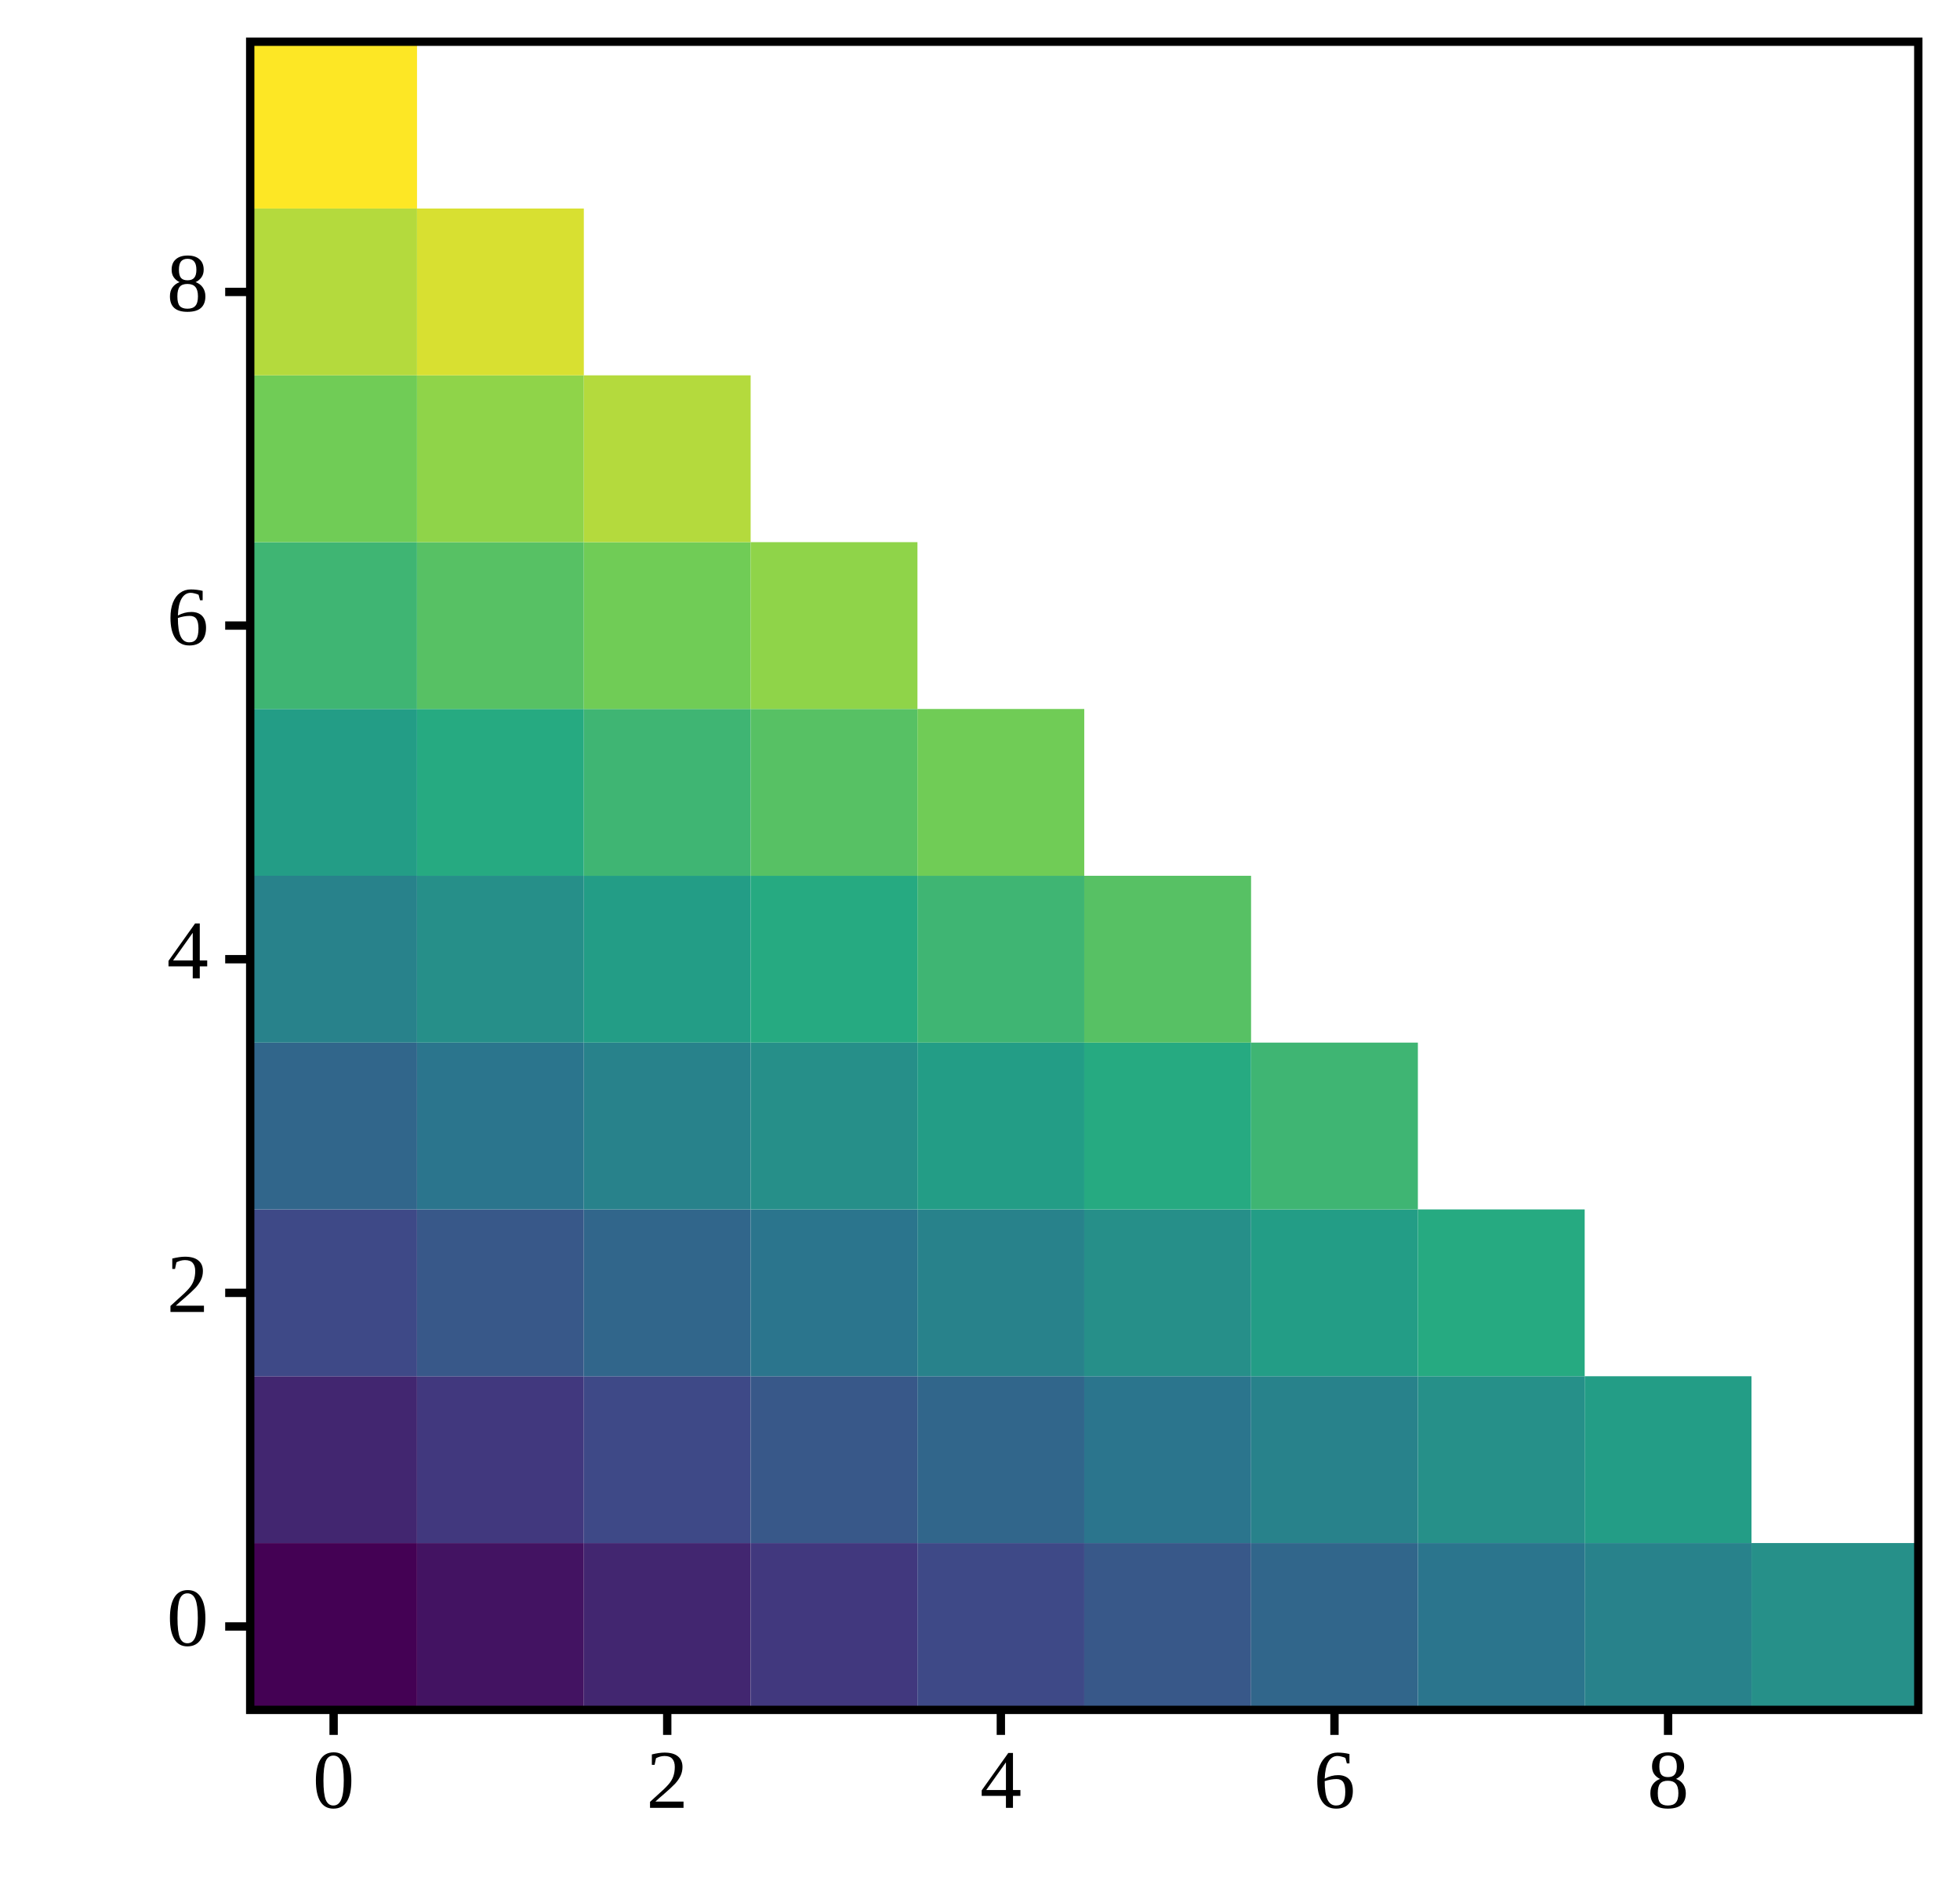
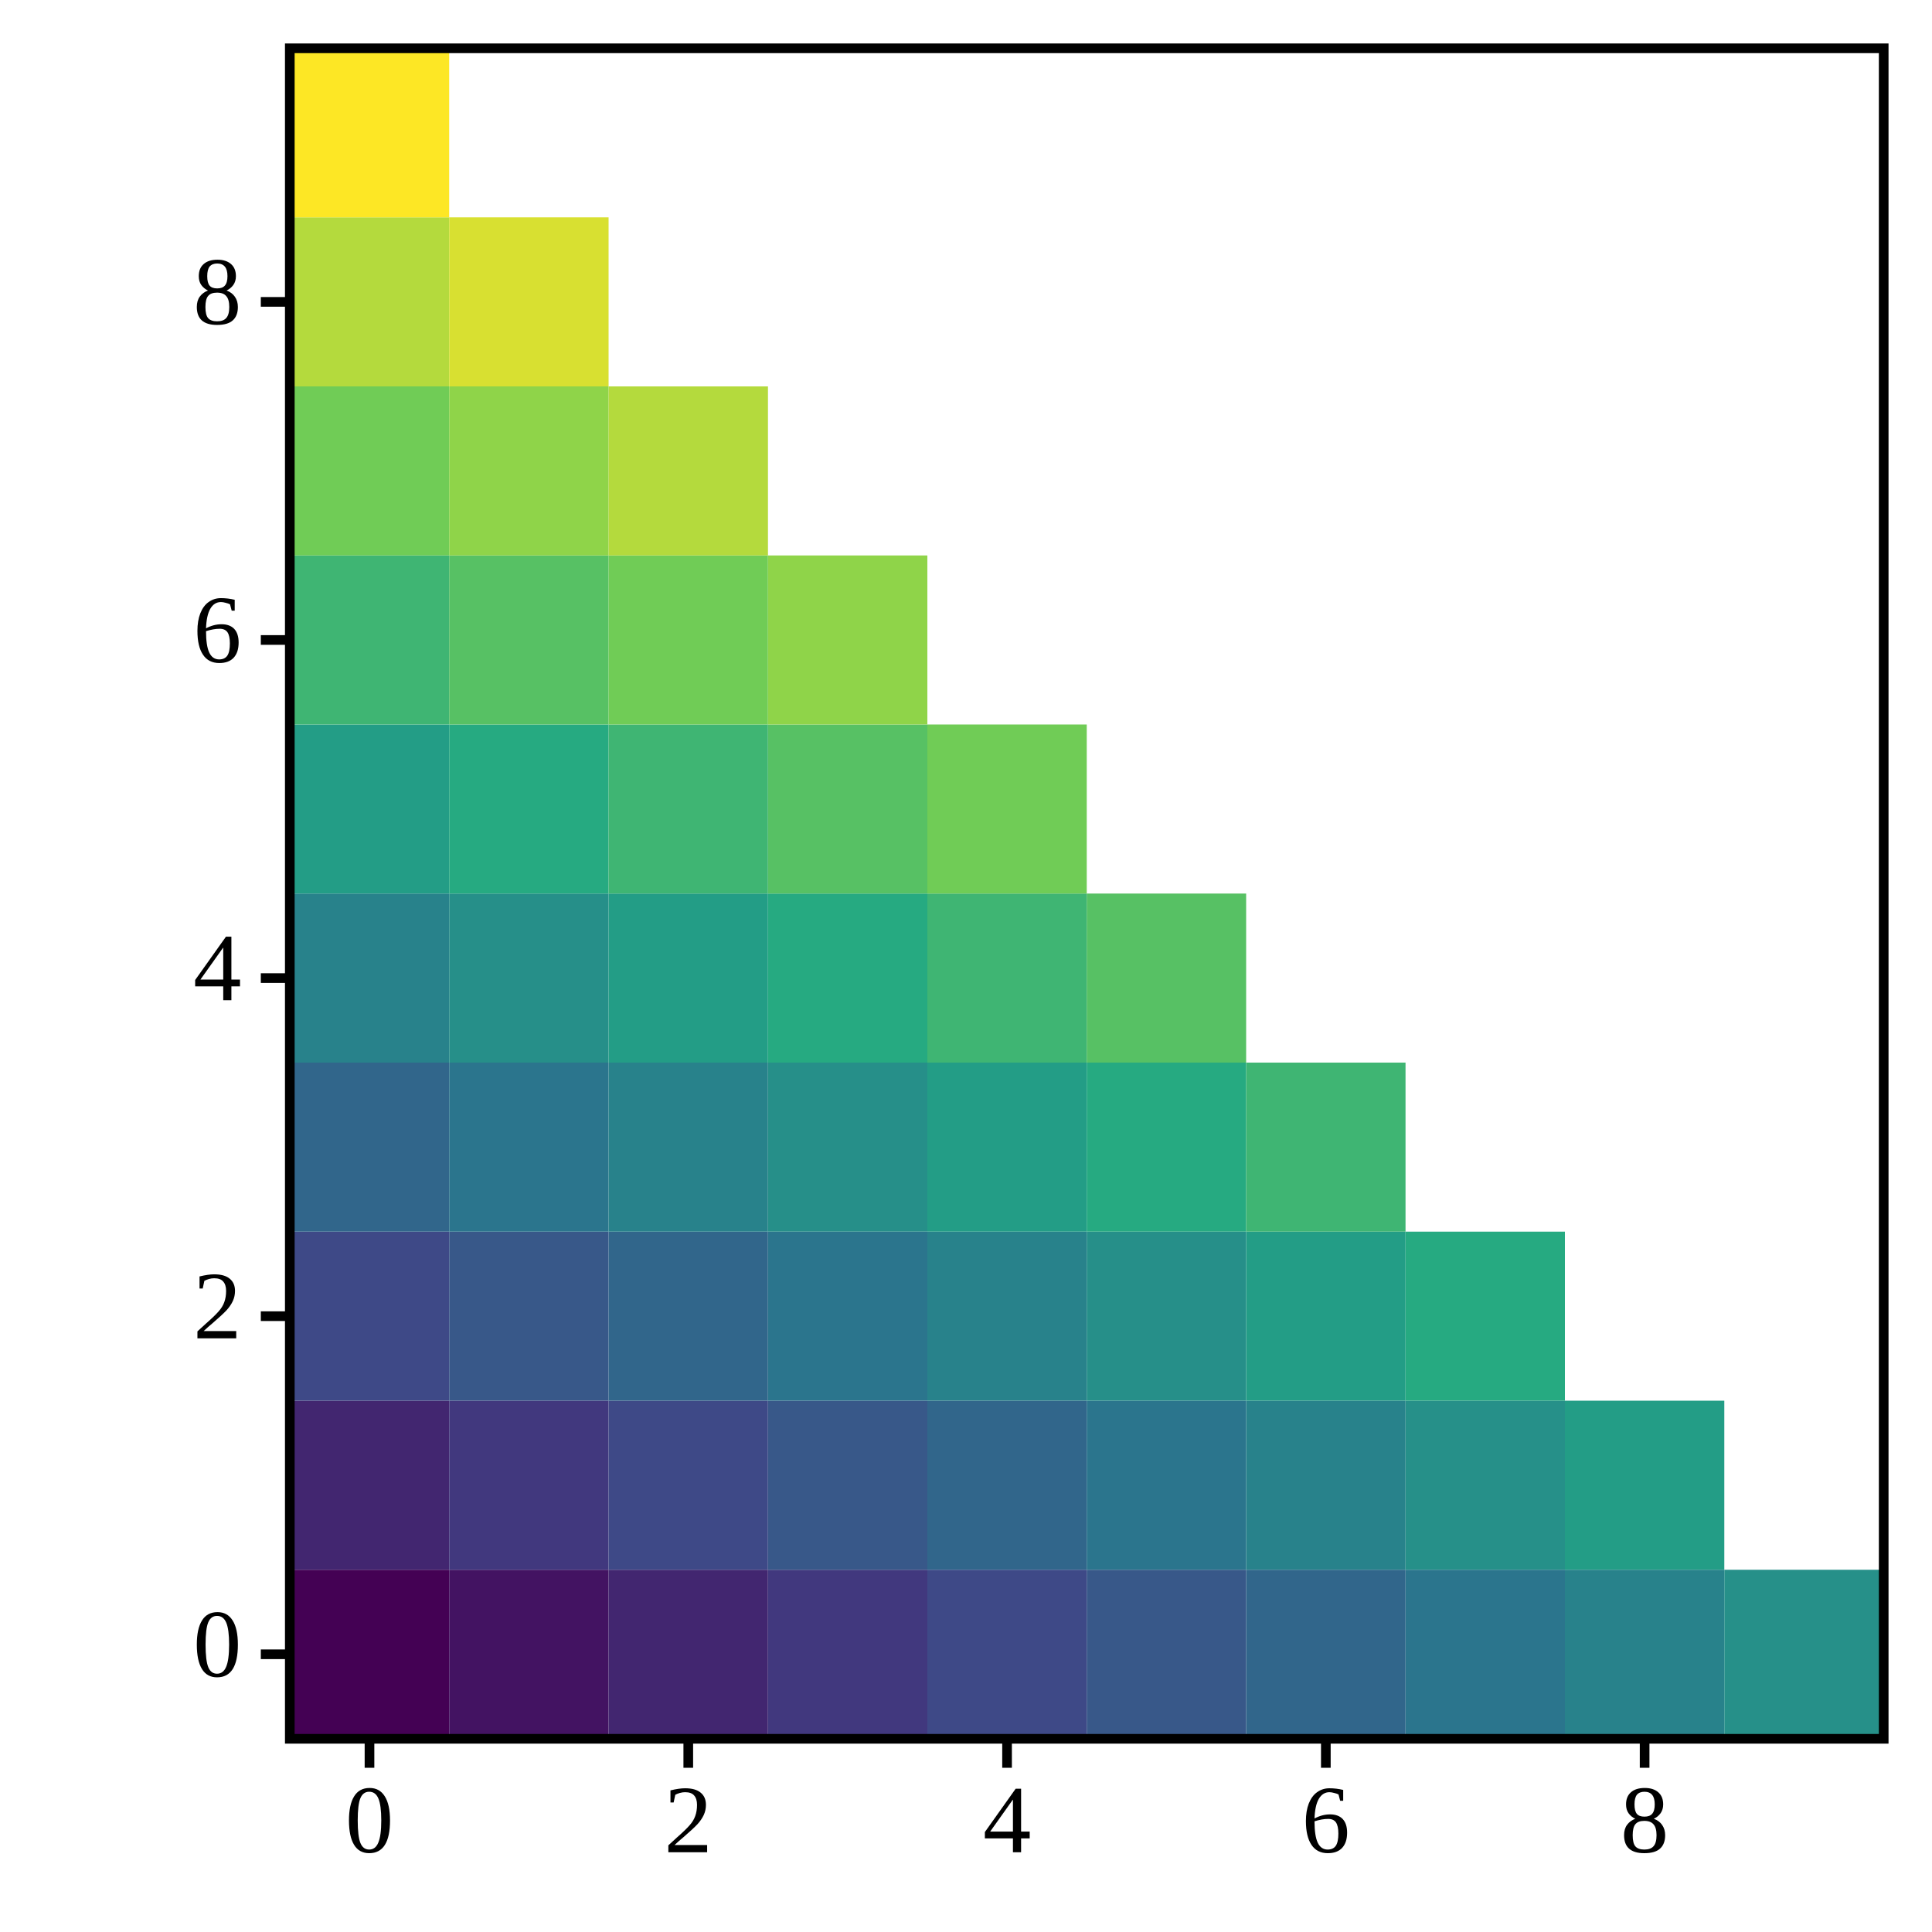
- <svg xmlns="http://www.w3.org/2000/svg" viewBox="-30 -5 235 225" height="100%" width="100%" id="id0000000084">
-   <g id="id0000000085">
-     <g clip-path="url(#id0000000085clipper)" style="pointer-events: all; " vector-effect="non-scaling-stroke" fill="none" class="area" id="id0000000086">
-       <g stroke-width="0" id="id0000000088">
-         <polygon points="0,200 0,180 20,180 20,200 " fill="rgb( 68, 1, 84 )" stroke-width="0" id="id0000000089" class="rectangle" />
-         <polygon points="20,200 20,180 40,180 40,200 " fill="rgb( 67, 19, 98 )" stroke-width="0" id="id0000000090" class="rectangle" />
-         <polygon points="40,200 40,180 60,180 60,200 " fill="rgb( 66, 38, 112 )" stroke-width="0" id="id0000000091" class="rectangle" />
-         <polygon points="60,200 60,180 80,180 80,200 " fill="rgb( 65, 56, 126 )" stroke-width="0" id="id0000000092" class="rectangle" />
-         <polygon points="80,200 80,180 100,180 100,200 " fill="rgb( 62, 73, 135 )" stroke-width="0" id="id0000000093" class="rectangle" />
-         <polygon points="100,200 100,180 120,180 120,200 " fill="rgb( 56, 88, 137 )" stroke-width="0" id="id0000000094" class="rectangle" />
-         <polygon points="120,200 120,180 140,180 140,200 " fill="rgb( 49, 102, 139 )" stroke-width="0" id="id0000000095" class="rectangle" />
-         <polygon points="140,200 140,180 160,180 160,200 " fill="rgb( 43, 117, 141 )" stroke-width="0" id="id0000000096" class="rectangle" />
-         <polygon points="160,200 160,180 180,180 180,200 " fill="rgb( 40, 130, 139 )" stroke-width="0" id="id0000000097" class="rectangle" />
-         <polygon points="180,200 180,180 200,180 200,200 " fill="rgb( 38, 144, 137 )" stroke-width="0" id="id0000000098" class="rectangle" />
-         <polygon points="0,180 0,160 20,160 20,180 " fill="rgb( 66, 38, 112 )" stroke-width="0" id="id0000000099" class="rectangle" />
-         <polygon points="20,180 20,160 40,160 40,180 " fill="rgb( 65, 56, 126 )" stroke-width="0" id="id0000000100" class="rectangle" />
-         <polygon points="40,180 40,160 60,160 60,180 " fill="rgb( 62, 73, 135 )" stroke-width="0" id="id0000000101" class="rectangle" />
-         <polygon points="60,180 60,160 80,160 80,180 " fill="rgb( 56, 88, 137 )" stroke-width="0" id="id0000000102" class="rectangle" />
-         <polygon points="80,180 80,160 100,160 100,180 " fill="rgb( 49, 102, 139 )" stroke-width="0" id="id0000000103" class="rectangle" />
-         <polygon points="100,180 100,160 120,160 120,180 " fill="rgb( 43, 117, 141 )" stroke-width="0" id="id0000000104" class="rectangle" />
-         <polygon points="120,180 120,160 140,160 140,180 " fill="rgb( 40, 130, 139 )" stroke-width="0" id="id0000000105" class="rectangle" />
-         <polygon points="140,180 140,160 160,160 160,180 " fill="rgb( 38, 144, 137 )" stroke-width="0" id="id0000000106" class="rectangle" />
-         <polygon points="160,180 160,160 180,160 180,180 " fill="rgb( 35, 157, 134 )" stroke-width="0" id="id0000000107" class="rectangle" />
-         <polygon points="0,160 0,140 20,140 20,160 " fill="rgb( 62, 73, 135 )" stroke-width="0" id="id0000000108" class="rectangle" />
-         <polygon points="20,160 20,140 40,140 40,160 " fill="rgb( 56, 88, 137 )" stroke-width="0" id="id0000000109" class="rectangle" />
-         <polygon points="40,160 40,140 60,140 60,160 " fill="rgb( 49, 102, 139 )" stroke-width="0" id="id0000000110" class="rectangle" />
-         <polygon points="60,160 60,140 80,140 80,160 " fill="rgb( 43, 117, 141 )" stroke-width="0" id="id0000000111" class="rectangle" />
-         <polygon points="80,160 80,140 100,140 100,160 " fill="rgb( 40, 130, 139 )" stroke-width="0" id="id0000000112" class="rectangle" />
-         <polygon points="100,160 100,140 120,140 120,160 " fill="rgb( 38, 143, 137 )" stroke-width="0" id="id0000000113" class="rectangle" />
-         <polygon points="120,160 120,140 140,140 140,160 " fill="rgb( 35, 157, 134 )" stroke-width="0" id="id0000000114" class="rectangle" />
-         <polygon points="140,160 140,140 160,140 160,160 " fill="rgb( 38, 170, 129 )" stroke-width="0" id="id0000000115" class="rectangle" />
-         <polygon points="0,140 0,120 20,120 20,140 " fill="rgb( 49, 102, 139 )" stroke-width="0" id="id0000000116" class="rectangle" />
-         <polygon points="20,140 20,120 40,120 40,140 " fill="rgb( 43, 117, 141 )" stroke-width="0" id="id0000000117" class="rectangle" />
-         <polygon points="40,140 40,120 60,120 60,140 " fill="rgb( 40, 130, 139 )" stroke-width="0" id="id0000000118" class="rectangle" />
-         <polygon points="60,140 60,120 80,120 80,140 " fill="rgb( 38, 143, 137 )" stroke-width="0" id="id0000000119" class="rectangle" />
-         <polygon points="80,140 80,120 100,120 100,140 " fill="rgb( 35, 157, 134 )" stroke-width="0" id="id0000000120" class="rectangle" />
-         <polygon points="100,140 100,120 120,120 120,140 " fill="rgb( 38, 170, 129 )" stroke-width="0" id="id0000000121" class="rectangle" />
-         <polygon points="120,140 120,120 140,120 140,140 " fill="rgb( 63, 181, 115 )" stroke-width="0" id="id0000000122" class="rectangle" />
-         <polygon points="0,120 0,100 20,100 20,120 " fill="rgb( 40, 130, 139 )" stroke-width="0" id="id0000000123" class="rectangle" />
-         <polygon points="20,120 20,100 40,100 40,120 " fill="rgb( 38, 143, 137 )" stroke-width="0" id="id0000000124" class="rectangle" />
-         <polygon points="40,120 40,100 60,100 60,120 " fill="rgb( 35, 157, 134 )" stroke-width="0" id="id0000000125" class="rectangle" />
-         <polygon points="60,120 60,100 80,100 80,120 " fill="rgb( 38, 170, 129 )" stroke-width="0" id="id0000000126" class="rectangle" />
-         <polygon points="80,120 80,100 100,100 100,120 " fill="rgb( 63, 181, 115 )" stroke-width="0" id="id0000000127" class="rectangle" />
-         <polygon points="100,120 100,100 120,100 120,120 " fill="rgb( 87, 193, 100 )" stroke-width="0" id="id0000000128" class="rectangle" />
-         <polygon points="0,100 0,80 20,80 20,100 " fill="rgb( 35, 157, 134 )" stroke-width="0" id="id0000000129" class="rectangle" />
-         <polygon points="20,100 20,80 40,80 40,100 " fill="rgb( 38, 170, 129 )" stroke-width="0" id="id0000000130" class="rectangle" />
-         <polygon points="40,100 40,80 60,80 60,100 " fill="rgb( 63, 181, 115 )" stroke-width="0" id="id0000000131" class="rectangle" />
-         <polygon points="60,100 60,80 80,80 80,100 " fill="rgb( 87, 193, 100 )" stroke-width="0" id="id0000000132" class="rectangle" />
-         <polygon points="80,100 80,80 100,80 100,100 " fill="rgb( 112, 204, 86 )" stroke-width="0" id="id0000000133" class="rectangle" />
-         <polygon points="0,80 0,60 20,60 20,80 " fill="rgb( 63, 181, 115 )" stroke-width="0" id="id0000000134" class="rectangle" />
-         <polygon points="20,80 20,60 40,60 40,80 " fill="rgb( 87, 193, 100 )" stroke-width="0" id="id0000000135" class="rectangle" />
-         <polygon points="40,80 40,60 60,60 60,80 " fill="rgb( 112, 204, 86 )" stroke-width="0" id="id0000000136" class="rectangle" />
-         <polygon points="60,80 60,60 80,60 80,80 " fill="rgb( 143, 212, 73 )" stroke-width="0" id="id0000000137" class="rectangle" />
-         <polygon points="0,60 0,40 20,40 20,60 " fill="rgb( 112, 204, 86 )" stroke-width="0" id="id0000000138" class="rectangle" />
-         <polygon points="20,60 20,40 40,40 40,60 " fill="rgb( 143, 212, 73 )" stroke-width="0" id="id0000000139" class="rectangle" />
-         <polygon points="40,60 40,40 60,40 60,60 " fill="rgb( 180, 218, 61 )" stroke-width="0" id="id0000000140" class="rectangle" />
-         <polygon points="0,40 0,20 20,20 20,40 " fill="rgb( 180, 218, 61 )" stroke-width="0" id="id0000000141" class="rectangle" />
-         <polygon points="20,40 20,20 40,20 40,40 " fill="rgb( 216, 224, 49 )" stroke-width="0" id="id0000000142" class="rectangle" />
-         <polygon points="0,20 0,0 20,0 20,20 " fill="rgb( 253, 231, 37 )" stroke-width="0" id="id0000000143" class="rectangle" />
+ <svg xmlns="http://www.w3.org/2000/svg" viewBox="0 0 200 200" height="100%" width="100%" id="id0000000087">
+   <g id="id0000000091">
+     <g id="id0000000088">
+       <g clip-path="url(#id0000000088clipper)" style="pointer-events: all; " vector-effect="non-scaling-stroke" fill="none" class="area" id="id0000000089">
+         <g stroke-width="0" id="id0000000092">
+           <polygon points="30,180 30,162.5 46.5,162.5 46.5,180 " fill="rgb( 68, 1, 84 )" stroke-width="0" id="id0000000093" class="rectangle" />
+           <polygon points="46.5,180 46.5,162.5 63,162.5 63,180 " fill="rgb( 67, 19, 98 )" stroke-width="0" id="id0000000094" class="rectangle" />
+           <polygon points="63,180 63,162.5 79.5,162.5 79.5,180 " fill="rgb( 66, 38, 112 )" stroke-width="0" id="id0000000095" class="rectangle" />
+           <polygon points="79.5,180 79.5,162.5 96,162.5 96,180 " fill="rgb( 65, 56, 126 )" stroke-width="0" id="id0000000096" class="rectangle" />
+           <polygon points="96,180 96,162.5 112.5,162.5 112.5,180 " fill="rgb( 62, 73, 135 )" stroke-width="0" id="id0000000097" class="rectangle" />
+           <polygon points="112.5,180 112.5,162.5 129,162.5 129,180 " fill="rgb( 56, 88, 137 )" stroke-width="0" id="id0000000098" class="rectangle" />
+           <polygon points="129,180 129,162.5 145.5,162.5 145.5,180 " fill="rgb( 49, 102, 139 )" stroke-width="0" id="id0000000099" class="rectangle" />
+           <polygon points="145.5,180 145.5,162.5 162,162.5 162,180 " fill="rgb( 43, 117, 141 )" stroke-width="0" id="id0000000100" class="rectangle" />
+           <polygon points="162,180 162,162.5 178.5,162.5 178.5,180 " fill="rgb( 40, 130, 139 )" stroke-width="0" id="id0000000101" class="rectangle" />
+           <polygon points="178.5,180 178.5,162.5 195,162.5 195,180 " fill="rgb( 38, 144, 137 )" stroke-width="0" id="id0000000102" class="rectangle" />
+           <polygon points="30,162.5 30,145 46.5,145 46.5,162.5 " fill="rgb( 66, 38, 112 )" stroke-width="0" id="id0000000103" class="rectangle" />
+           <polygon points="46.5,162.5 46.5,145 63,145 63,162.5 " fill="rgb( 65, 56, 126 )" stroke-width="0" id="id0000000104" class="rectangle" />
+           <polygon points="63,162.5 63,145 79.5,145 79.5,162.5 " fill="rgb( 62, 73, 135 )" stroke-width="0" id="id0000000105" class="rectangle" />
+           <polygon points="79.5,162.5 79.5,145 96,145 96,162.5 " fill="rgb( 56, 88, 137 )" stroke-width="0" id="id0000000106" class="rectangle" />
+           <polygon points="96,162.5 96,145 112.5,145 112.5,162.5 " fill="rgb( 49, 102, 139 )" stroke-width="0" id="id0000000107" class="rectangle" />
+           <polygon points="112.5,162.5 112.5,145 129,145 129,162.5 " fill="rgb( 43, 117, 141 )" stroke-width="0" id="id0000000108" class="rectangle" />
+           <polygon points="129,162.5 129,145 145.5,145 145.5,162.5 " fill="rgb( 40, 130, 139 )" stroke-width="0" id="id0000000109" class="rectangle" />
+           <polygon points="145.5,162.5 145.5,145 162,145 162,162.5 " fill="rgb( 38, 144, 137 )" stroke-width="0" id="id0000000110" class="rectangle" />
+           <polygon points="162,162.5 162,145 178.5,145 178.5,162.5 " fill="rgb( 35, 157, 134 )" stroke-width="0" id="id0000000111" class="rectangle" />
+           <polygon points="30,145 30,127.5 46.5,127.5 46.5,145 " fill="rgb( 62, 73, 135 )" stroke-width="0" id="id0000000112" class="rectangle" />
+           <polygon points="46.5,145 46.5,127.5 63,127.5 63,145 " fill="rgb( 56, 88, 137 )" stroke-width="0" id="id0000000113" class="rectangle" />
+           <polygon points="63,145 63,127.5 79.5,127.5 79.5,145 " fill="rgb( 49, 102, 139 )" stroke-width="0" id="id0000000114" class="rectangle" />
+           <polygon points="79.5,145 79.5,127.5 96,127.5 96,145 " fill="rgb( 43, 117, 141 )" stroke-width="0" id="id0000000115" class="rectangle" />
+           <polygon points="96,145 96,127.5 112.5,127.5 112.5,145 " fill="rgb( 40, 130, 139 )" stroke-width="0" id="id0000000116" class="rectangle" />
+           <polygon points="112.5,145 112.5,127.5 129,127.5 129,145 " fill="rgb( 38, 143, 137 )" stroke-width="0" id="id0000000117" class="rectangle" />
+           <polygon points="129,145 129,127.5 145.5,127.5 145.5,145 " fill="rgb( 35, 157, 134 )" stroke-width="0" id="id0000000118" class="rectangle" />
+           <polygon points="145.5,145 145.5,127.5 162,127.5 162,145 " fill="rgb( 38, 170, 129 )" stroke-width="0" id="id0000000119" class="rectangle" />
+           <polygon points="30,127.5 30,110 46.5,110 46.5,127.5 " fill="rgb( 49, 102, 139 )" stroke-width="0" id="id0000000120" class="rectangle" />
+           <polygon points="46.5,127.5 46.5,110 63,110 63,127.5 " fill="rgb( 43, 117, 141 )" stroke-width="0" id="id0000000121" class="rectangle" />
+           <polygon points="63,127.5 63,110 79.5,110 79.5,127.5 " fill="rgb( 40, 130, 139 )" stroke-width="0" id="id0000000122" class="rectangle" />
+           <polygon points="79.5,127.5 79.5,110 96,110 96,127.5 " fill="rgb( 38, 143, 137 )" stroke-width="0" id="id0000000123" class="rectangle" />
+           <polygon points="96,127.5 96,110 112.5,110 112.5,127.5 " fill="rgb( 35, 157, 134 )" stroke-width="0" id="id0000000124" class="rectangle" />
+           <polygon points="112.5,127.5 112.5,110 129,110 129,127.5 " fill="rgb( 38, 170, 129 )" stroke-width="0" id="id0000000125" class="rectangle" />
+           <polygon points="129,127.5 129,110 145.5,110 145.5,127.5 " fill="rgb( 63, 181, 115 )" stroke-width="0" id="id0000000126" class="rectangle" />
+           <polygon points="30,110 30,92.5 46.5,92.5 46.5,110 " fill="rgb( 40, 130, 139 )" stroke-width="0" id="id0000000127" class="rectangle" />
+           <polygon points="46.5,110 46.5,92.5 63,92.5 63,110 " fill="rgb( 38, 143, 137 )" stroke-width="0" id="id0000000128" class="rectangle" />
+           <polygon points="63,110 63,92.5 79.5,92.5 79.5,110 " fill="rgb( 35, 157, 134 )" stroke-width="0" id="id0000000129" class="rectangle" />
+           <polygon points="79.5,110 79.5,92.5 96,92.5 96,110 " fill="rgb( 38, 170, 129 )" stroke-width="0" id="id0000000130" class="rectangle" />
+           <polygon points="96,110 96,92.5 112.5,92.5 112.5,110 " fill="rgb( 63, 181, 115 )" stroke-width="0" id="id0000000131" class="rectangle" />
+           <polygon points="112.5,110 112.5,92.5 129,92.5 129,110 " fill="rgb( 87, 193, 100 )" stroke-width="0" id="id0000000132" class="rectangle" />
+           <polygon points="30,92.5 30,75 46.5,75 46.5,92.5 " fill="rgb( 35, 157, 134 )" stroke-width="0" id="id0000000133" class="rectangle" />
+           <polygon points="46.5,92.5 46.5,75 63,75 63,92.5 " fill="rgb( 38, 170, 129 )" stroke-width="0" id="id0000000134" class="rectangle" />
+           <polygon points="63,92.5 63,75 79.5,75 79.5,92.5 " fill="rgb( 63, 181, 115 )" stroke-width="0" id="id0000000135" class="rectangle" />
+           <polygon points="79.5,92.5 79.5,75 96,75 96,92.5 " fill="rgb( 87, 193, 100 )" stroke-width="0" id="id0000000136" class="rectangle" />
+           <polygon points="96,92.5 96,75 112.5,75 112.5,92.5 " fill="rgb( 112, 204, 86 )" stroke-width="0" id="id0000000137" class="rectangle" />
+           <polygon points="30,75 30,57.5 46.5,57.5 46.5,75 " fill="rgb( 63, 181, 115 )" stroke-width="0" id="id0000000138" class="rectangle" />
+           <polygon points="46.5,75 46.5,57.5 63,57.5 63,75 " fill="rgb( 87, 193, 100 )" stroke-width="0" id="id0000000139" class="rectangle" />
+           <polygon points="63,75 63,57.5 79.5,57.5 79.5,75 " fill="rgb( 112, 204, 86 )" stroke-width="0" id="id0000000140" class="rectangle" />
+           <polygon points="79.5,75 79.5,57.5 96,57.5 96,75 " fill="rgb( 143, 212, 73 )" stroke-width="0" id="id0000000141" class="rectangle" />
+           <polygon points="30,57.5 30,40 46.5,40 46.5,57.5 " fill="rgb( 112, 204, 86 )" stroke-width="0" id="id0000000142" class="rectangle" />
+           <polygon points="46.5,57.5 46.5,40 63,40 63,57.5 " fill="rgb( 143, 212, 73 )" stroke-width="0" id="id0000000143" class="rectangle" />
+           <polygon points="63,57.5 63,40 79.5,40 79.5,57.5 " fill="rgb( 180, 218, 61 )" stroke-width="0" id="id0000000144" class="rectangle" />
+           <polygon points="30,40 30,22.5 46.5,22.5 46.5,40 " fill="rgb( 180, 218, 61 )" stroke-width="0" id="id0000000145" class="rectangle" />
+           <polygon points="46.5,40 46.5,22.5 63,22.5 63,40 " fill="rgb( 216, 224, 49 )" stroke-width="0" id="id0000000146" class="rectangle" />
+           <polygon points="30,22.5 30,5 46.5,5 46.5,22.5 " fill="rgb( 253, 231, 37 )" stroke-width="0" id="id0000000147" class="rectangle" />
+         </g>
      </g>
-     </g>
-     <clipPath id="id0000000085clipper">
-       <polygon points="0,0 0,200 200,200 200,0 " id="id0000000144" class="rectangle" />
-     </clipPath>
-     <polyline points="10,200 10,203 " fill="none" stroke-width="1" stroke="black" id="id0000000145" class="line" />
-     <text id="id0000000146" transform="matrix(1 0 0 1 0 0)" x="10" y="205" dominant-baseline="hanging" text-anchor="middle" font-size="10px">
+       <clipPath id="id0000000088clipper">
+         <polygon points="30,5 30,180 195,180 195,5 " id="id0000000148" class="rectangle" />
+       </clipPath>
+       <polyline points="38.25,180 38.25,183 " fill="none" stroke-width="1" stroke="black" id="id0000000149" class="line" />
+       <text id="id0000000150" transform="matrix(1 0 0 1 30 5)" x="8.25" y="180" dominant-baseline="hanging" text-anchor="middle" font-size="10px">
0
</text>
-     <polyline points="50,200 50,203 " fill="none" stroke-width="1" stroke="black" id="id0000000147" class="line" />
-     <text id="id0000000148" transform="matrix(1 0 0 1 0 0)" x="50" y="205" dominant-baseline="hanging" text-anchor="middle" font-size="10px">
+       <polyline points="71.25,180 71.25,183 " fill="none" stroke-width="1" stroke="black" id="id0000000151" class="line" />
+       <text id="id0000000152" transform="matrix(1 0 0 1 30 5)" x="41.25" y="180" dominant-baseline="hanging" text-anchor="middle" font-size="10px">
2
</text>
-     <polyline points="90,200 90,203 " fill="none" stroke-width="1" stroke="black" id="id0000000149" class="line" />
-     <text id="id0000000150" transform="matrix(1 0 0 1 0 0)" x="90" y="205" dominant-baseline="hanging" text-anchor="middle" font-size="10px">
+       <polyline points="104.25,180 104.25,183 " fill="none" stroke-width="1" stroke="black" id="id0000000153" class="line" />
+       <text id="id0000000154" transform="matrix(1 0 0 1 30 5)" x="74.25" y="180" dominant-baseline="hanging" text-anchor="middle" font-size="10px">
4
</text>
-     <polyline points="130,200 130,203 " fill="none" stroke-width="1" stroke="black" id="id0000000151" class="line" />
-     <text id="id0000000152" transform="matrix(1 0 0 1 0 0)" x="130" y="205" dominant-baseline="hanging" text-anchor="middle" font-size="10px">
+       <polyline points="137.25,180 137.25,183 " fill="none" stroke-width="1" stroke="black" id="id0000000155" class="line" />
+       <text id="id0000000156" transform="matrix(1 0 0 1 30 5)" x="107.25" y="180" dominant-baseline="hanging" text-anchor="middle" font-size="10px">
6
</text>
-     <polyline points="170,200 170,203 " fill="none" stroke-width="1" stroke="black" id="id0000000153" class="line" />
-     <text id="id0000000154" transform="matrix(1 0 0 1 0 0)" x="170" y="205" dominant-baseline="hanging" text-anchor="middle" font-size="10px">
+       <polyline points="170.25,180 170.25,183 " fill="none" stroke-width="1" stroke="black" id="id0000000157" class="line" />
+       <text id="id0000000158" transform="matrix(1 0 0 1 30 5)" x="140.25" y="180" dominant-baseline="hanging" text-anchor="middle" font-size="10px">
8
</text>
-     <polyline points="-3,190 0,190 " fill="none" stroke-width="1" stroke="black" id="id0000000155" class="line" />
-     <text id="id0000000156" transform="matrix(1 0 0 1 0 0)" x="-5" y="190" dominant-baseline="middle" text-anchor="end" font-size="10px">
+       <polyline points="27,171.25 30,171.25 " fill="none" stroke-width="1" stroke="black" id="id0000000159" class="line" />
+       <text id="id0000000160" transform="matrix(1 0 0 1 30 5)" x="-5" y="166.25" dominant-baseline="middle" text-anchor="end" font-size="10px">
0
</text>
-     <polyline points="-3,150 0,150 " fill="none" stroke-width="1" stroke="black" id="id0000000157" class="line" />
-     <text id="id0000000158" transform="matrix(1 0 0 1 0 0)" x="-5" y="150" dominant-baseline="middle" text-anchor="end" font-size="10px">
+       <polyline points="27,136.25 30,136.25 " fill="none" stroke-width="1" stroke="black" id="id0000000161" class="line" />
+       <text id="id0000000162" transform="matrix(1 0 0 1 30 5)" x="-5" y="131.25" dominant-baseline="middle" text-anchor="end" font-size="10px">
2
</text>
-     <polyline points="-3,110 0,110 " fill="none" stroke-width="1" stroke="black" id="id0000000159" class="line" />
-     <text id="id0000000160" transform="matrix(1 0 0 1 0 0)" x="-5" y="110" dominant-baseline="middle" text-anchor="end" font-size="10px">
+       <polyline points="27,101.25 30,101.25 " fill="none" stroke-width="1" stroke="black" id="id0000000163" class="line" />
+       <text id="id0000000164" transform="matrix(1 0 0 1 30 5)" x="-5" y="96.25" dominant-baseline="middle" text-anchor="end" font-size="10px">
4
</text>
-     <polyline points="-3,70 0,70 " fill="none" stroke-width="1" stroke="black" id="id0000000161" class="line" />
-     <text id="id0000000162" transform="matrix(1 0 0 1 0 0)" x="-5" y="70" dominant-baseline="middle" text-anchor="end" font-size="10px">
+       <polyline points="27,66.25 30,66.25 " fill="none" stroke-width="1" stroke="black" id="id0000000165" class="line" />
+       <text id="id0000000166" transform="matrix(1 0 0 1 30 5)" x="-5" y="61.25" dominant-baseline="middle" text-anchor="end" font-size="10px">
6
</text>
-     <polyline points="-3,30 0,30 " fill="none" stroke-width="1" stroke="black" id="id0000000163" class="line" />
-     <text id="id0000000164" transform="matrix(1 0 0 1 0 0)" x="-5" y="30" dominant-baseline="middle" text-anchor="end" font-size="10px">
+       <polyline points="27,31.25 30,31.25 " fill="none" stroke-width="1" stroke="black" id="id0000000167" class="line" />
+       <text id="id0000000168" transform="matrix(1 0 0 1 30 5)" x="-5" y="26.25" dominant-baseline="middle" text-anchor="end" font-size="10px">
8
</text>
-     <polygon points="0,0 0,200 200,200 200,0 " stroke="black" stroke-width="1" fill="none" id="id0000000165" pointer-events="none" class="border" />
+       <polygon points="30,5 30,180 195,180 195,5 " stroke="black" stroke-width="1" fill="none" id="id0000000169" pointer-events="none" class="border" />
+     </g>
  </g>
</svg>
